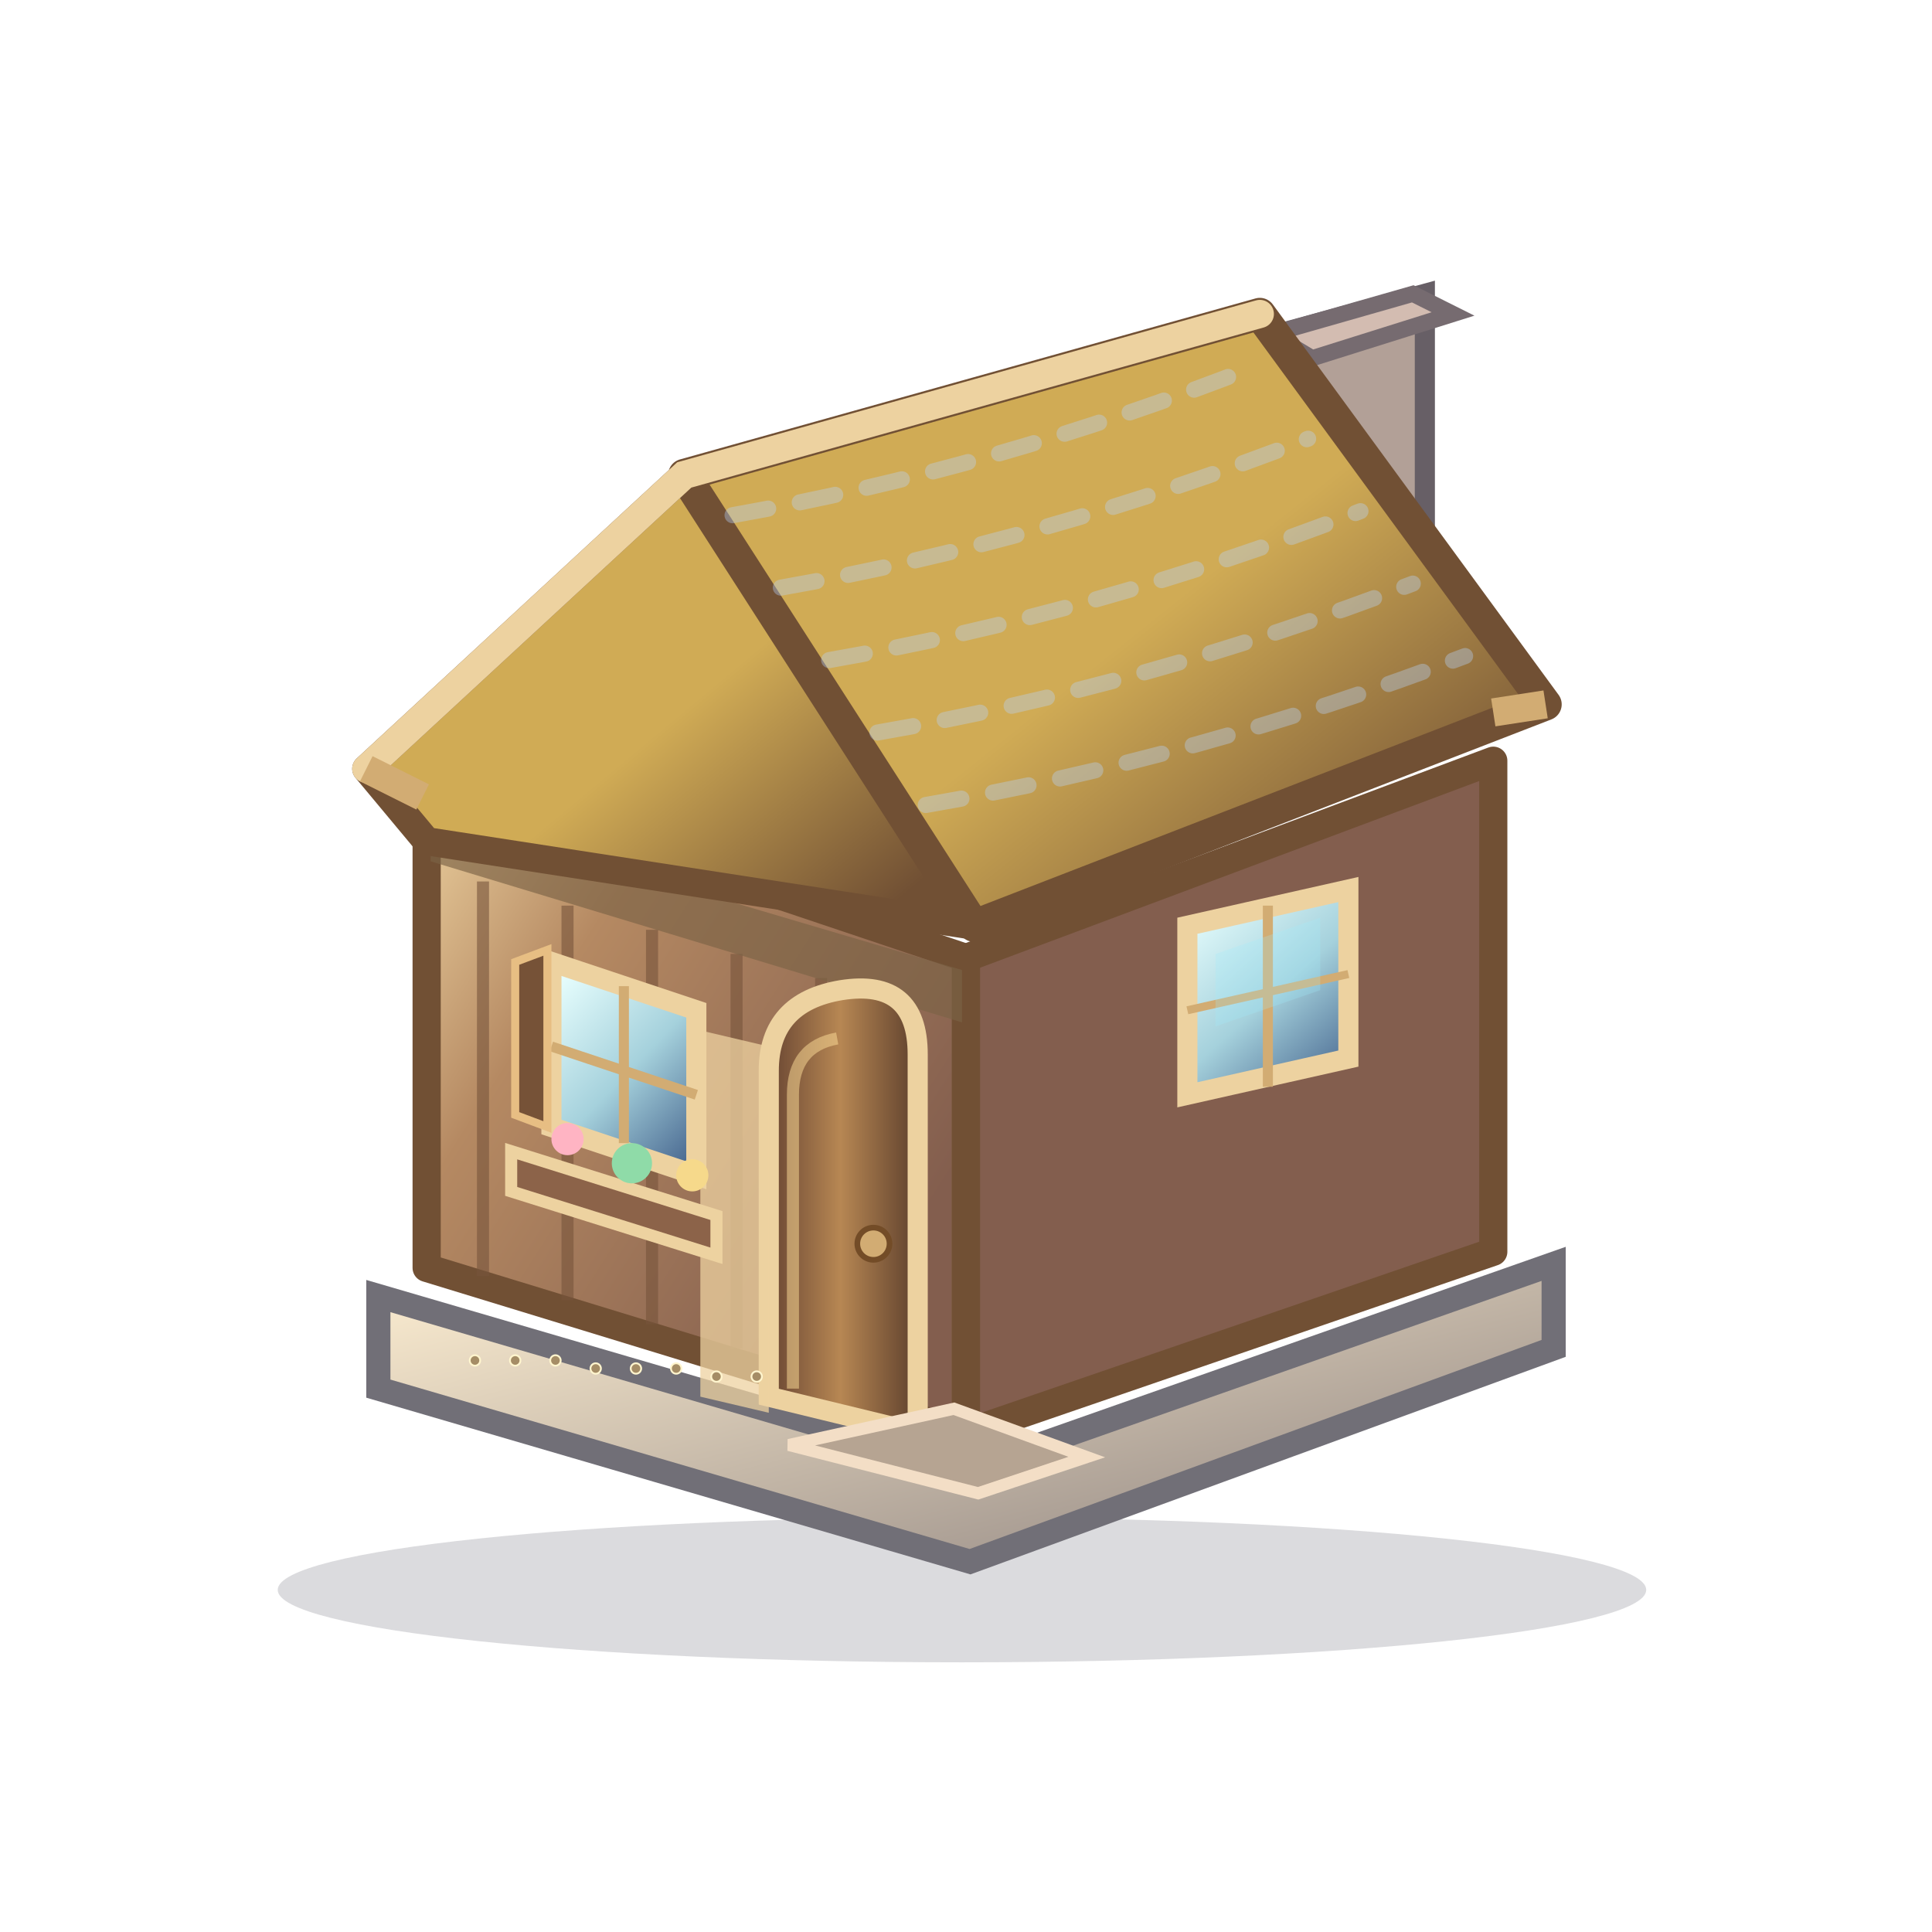
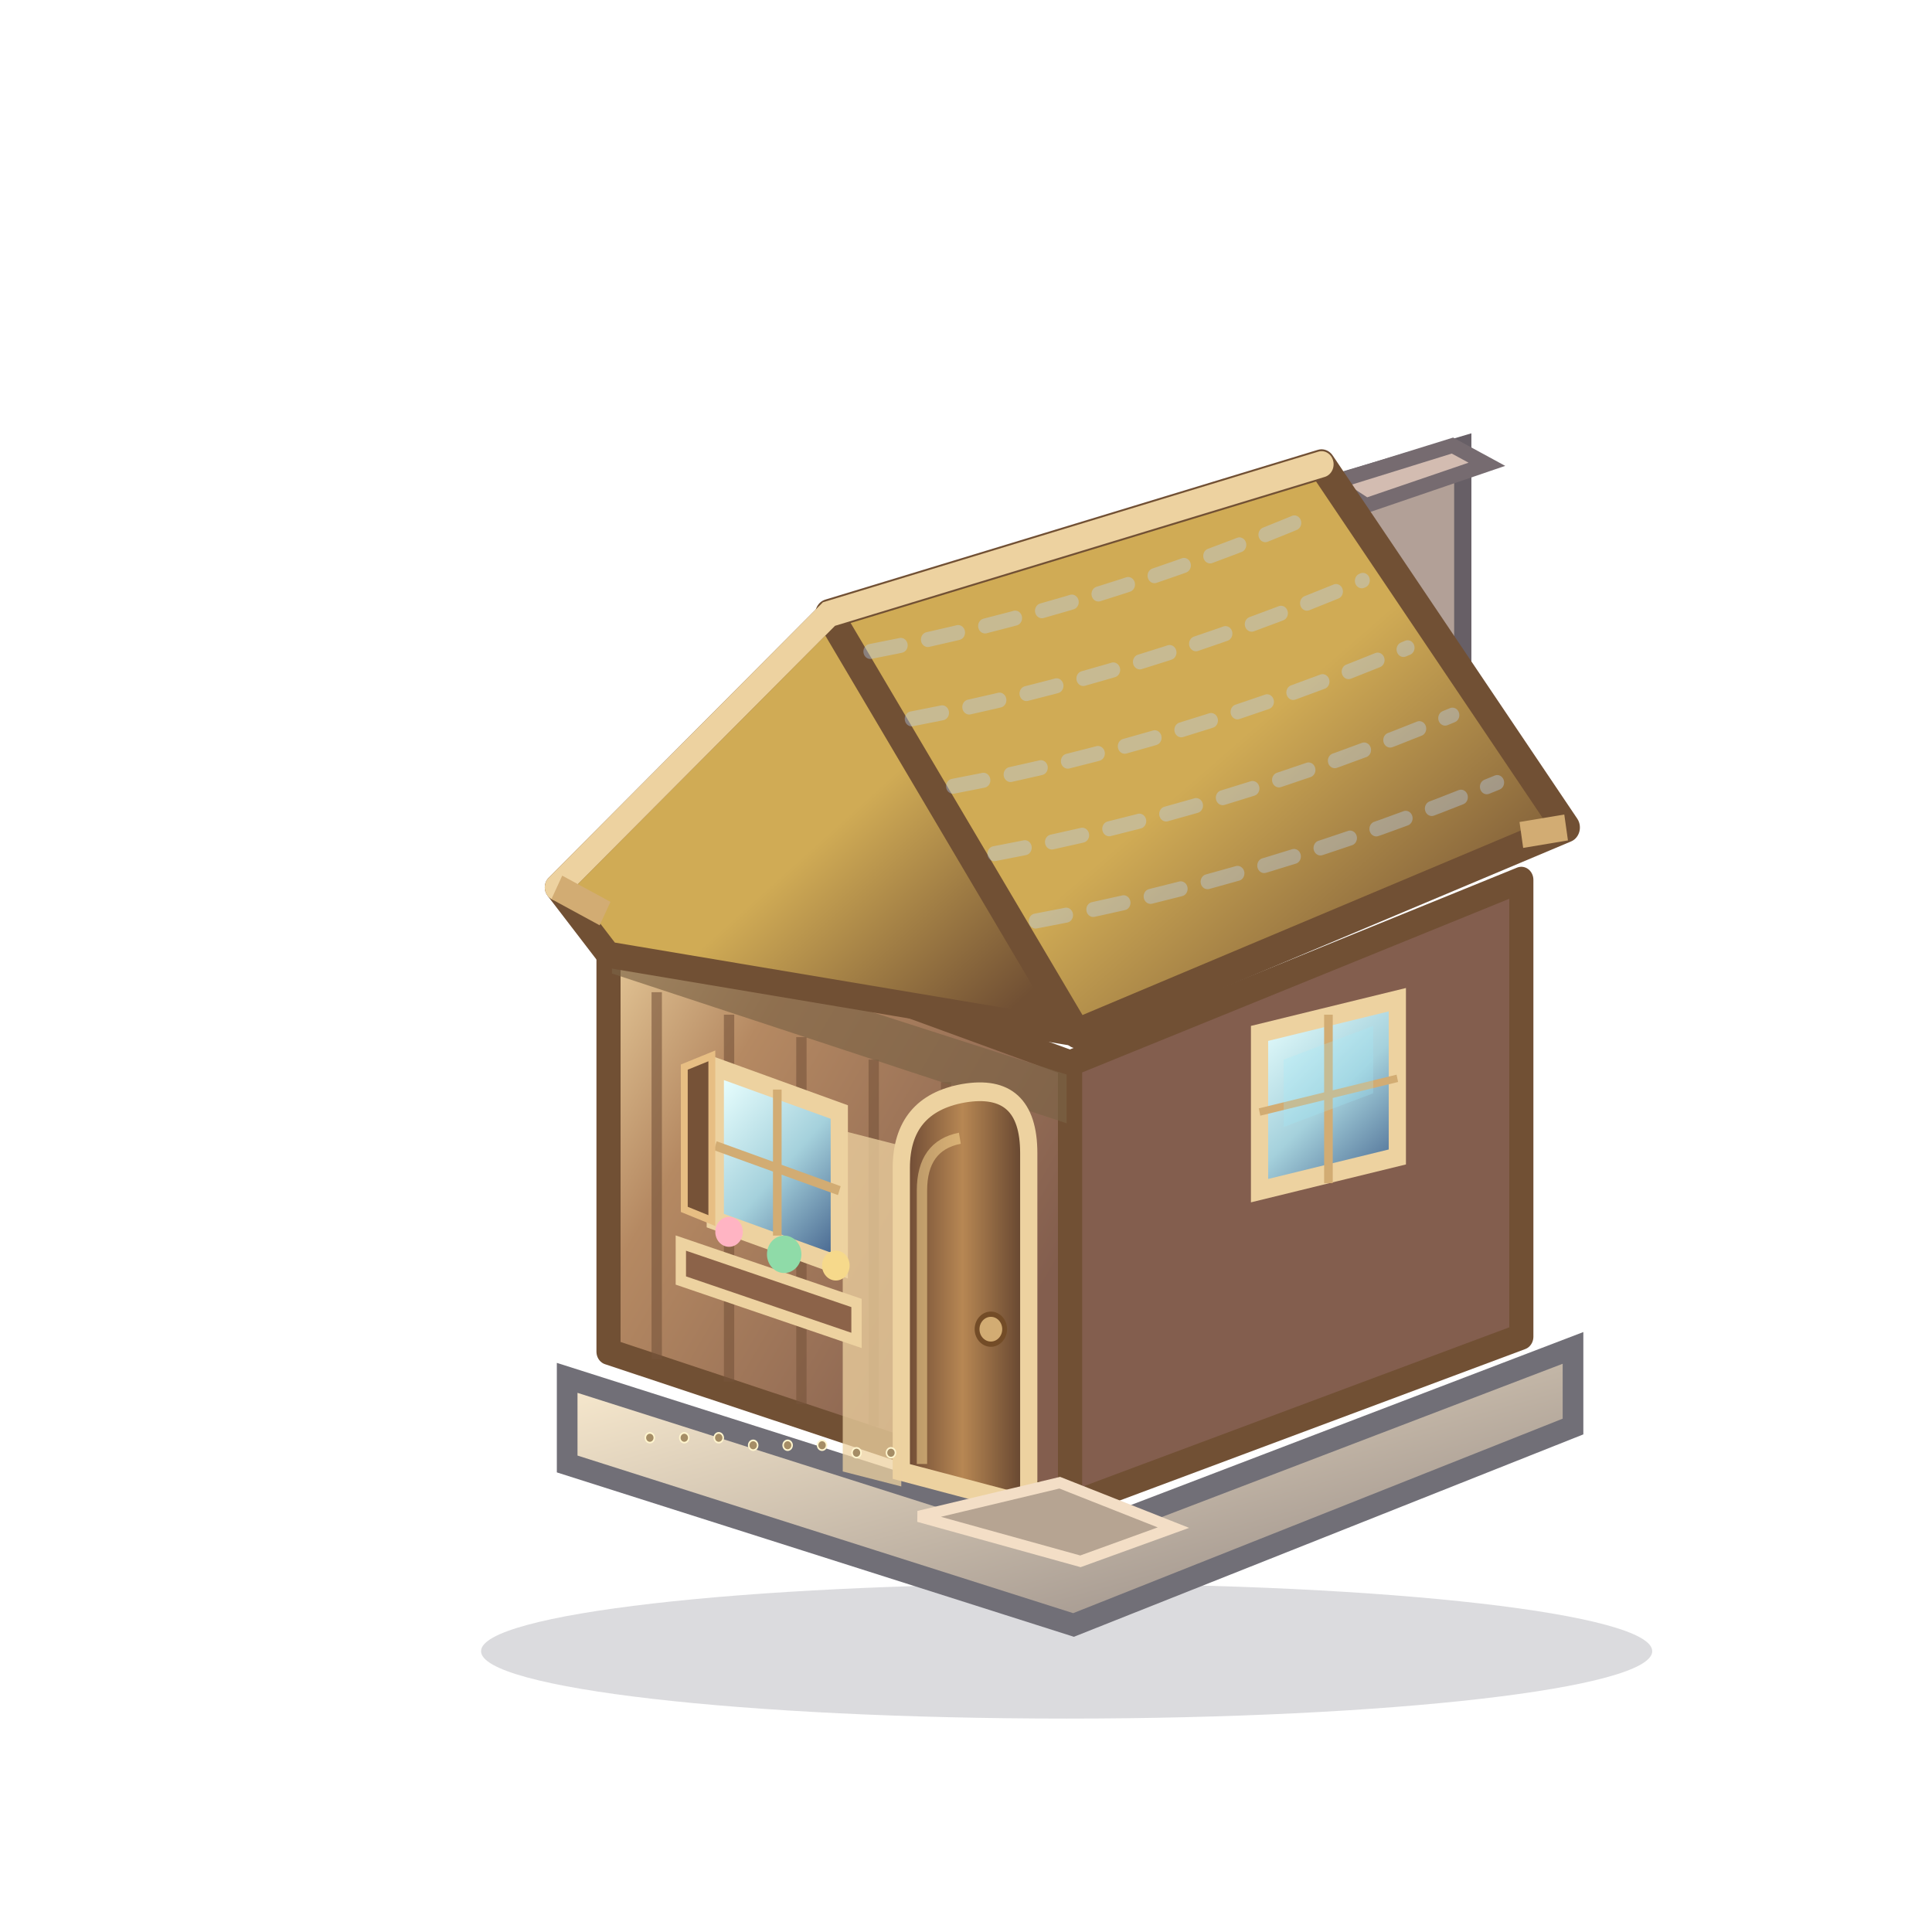
- <svg xmlns="http://www.w3.org/2000/svg" width="512" height="512" viewBox="0 0 480 460" fill="none" role="img" aria-label="Embryon house level 8">
+ <svg xmlns="http://www.w3.org/2000/svg" width="512" height="512" viewBox="0 -56 480 516" fill="none" role="img" aria-label="Embryon house level 8">
  <defs>
    <linearGradient id="wall" x1="0" x2=".9" y1="0" y2=".7">
      <stop stop-color="#edd2a0" />
      <stop offset=".34" stop-color="#b58962" />
      <stop offset="1" stop-color="#835e4e" />
    </linearGradient>
    <linearGradient id="roof" x1=".1" x2="1" y1="0" y2=".8">
      <stop stop-color="#d0ab55" />
      <stop offset=".55" stop-color="#d0ab55" />
      <stop offset="1" stop-color="#715034" />
    </linearGradient>
    <linearGradient id="glass" x1=".2" x2=".9" y1="0" y2="1">
      <stop stop-color="#e4fcfc" />
      <stop offset=".5" stop-color="#a5d1dc" />
      <stop offset="1" stop-color="#46658e" />
    </linearGradient>
    <linearGradient id="door" x1="0" x2="1">
      <stop stop-color="#684532" />
      <stop offset=".48" stop-color="#b78753" />
      <stop offset="1" stop-color="#5e402d" />
    </linearGradient>
    <linearGradient id="stone" x1="0" x2="1" y1="0" y2="1">
      <stop stop-color="#fff0d3" />
      <stop offset="1" stop-color="#8c817e" />
    </linearGradient>
    <filter id="glow">
      <feGaussianBlur stdDeviation="3" />
    </filter>
  </defs>
-   <ellipse cx="239" cy="385" rx="170" ry="18" fill="#1a1a2b" opacity=".16" />
-   <path d="M94 312 241 355 386 304 386 325 241 378 94 335Z" fill="url(#stone)" stroke="#716f77" stroke-width="6" />
-   <path d="M106 183 240 228 240 346 106 305Z" fill="url(#wall)" stroke="#715034" stroke-width="7" stroke-linejoin="round" />
-   <path d="M240 228 371 179 371 301 240 346Z" fill="#835e4e" stroke="#715034" stroke-width="7" stroke-linejoin="round" />
-   <path d="M120 209v98" stroke="#76533b" stroke-width="3" opacity=".6" />
-   <path d="M141 215v98" stroke="#76533b" stroke-width="3" opacity=".6" />
-   <path d="M162 221v98" stroke="#76533b" stroke-width="3" opacity=".6" />
-   <path d="M183 227v98" stroke="#76533b" stroke-width="3" opacity=".6" />
-   <path d="M204 233v98" stroke="#76533b" stroke-width="3" opacity=".6" />
-   <path d="M225 239v98" stroke="#76533b" stroke-width="3" opacity=".6" />
-   <path d="M107 192 239 231 239 244 107 204Z" fill="#7b6345" opacity=".65" />
-   <path d="M191 337v-81q0-17 18-20 19-3 19 16v94Z" fill="url(#door)" stroke="#edd2a0" stroke-width="5" />
-   <path d="M197 335v-73q0-12 11-14" stroke="#ffdf9a" stroke-width="3" opacity=".5" />
-   <circle cx="217" cy="299" r="4" fill="#d2ac73" stroke="#734c27" stroke-width="1.4" />
-   <path d="M196 349 243 361 270 352 237 340Z" fill="#b6a492" stroke="#f3dec6" stroke-width="3" />
-   <g>
-     <path d="M295 220 l40 -9 v42 l-40 9 Z" fill="url(#glass)" stroke="#edd2a0" stroke-width="5" />
-     <path d="M315 215v45" stroke="#d2ac73" stroke-width="2.5" />
-     <path d="M295 241l40 -9" stroke="#d2ac73" stroke-width="2" />
+   <g transform="translate(47 0) scale(.92 1)">
+     <ellipse cx="239" cy="385" rx="170" ry="18" fill="#1a1a2b" opacity=".16" />
+     <path d="M94 312 241 355 386 304 386 325 241 378 94 335Z" fill="url(#stone)" stroke="#716f77" stroke-width="6" />
+     <path d="M106 183 240 228 240 346 106 305Z" fill="url(#wall)" stroke="#715034" stroke-width="7" stroke-linejoin="round" />
+     <path d="M240 228 371 179 371 301 240 346Z" fill="#835e4e" stroke="#715034" stroke-width="7" stroke-linejoin="round" />
+     <path d="M120 209v98" stroke="#76533b" stroke-width="3" opacity=".6" />
+     <path d="M141 215v98" stroke="#76533b" stroke-width="3" opacity=".6" />
+     <path d="M162 221v98" stroke="#76533b" stroke-width="3" opacity=".6" />
+     <path d="M183 227v98" stroke="#76533b" stroke-width="3" opacity=".6" />
+     <path d="M204 233v98" stroke="#76533b" stroke-width="3" opacity=".6" />
+     <path d="M225 239v98" stroke="#76533b" stroke-width="3" opacity=".6" />
+     <path d="M107 192 239 231 239 244 107 204Z" fill="#7b6345" opacity=".65" />
+     <path d="M191 337v-81q0-17 18-20 19-3 19 16v94Z" fill="url(#door)" stroke="#edd2a0" stroke-width="5" />
+     <path d="M197 335v-73q0-12 11-14" stroke="#ffdf9a" stroke-width="3" opacity=".5" />
+     <circle cx="217" cy="299" r="4" fill="#d2ac73" stroke="#734c27" stroke-width="1.4" />
+     <path d="M196 349 243 361 270 352 237 340Z" fill="#b6a492" stroke="#f3dec6" stroke-width="3" />
+     <g>
+       <path d="M295 220 l40 -9 v42 l-40 9 Z" fill="url(#glass)" stroke="#edd2a0" stroke-width="5" />
+       <path d="M315 215v45" stroke="#d2ac73" stroke-width="2.5" />
+       <path d="M295 241l40 -9" stroke="#d2ac73" stroke-width="2" />
+     </g>
+     <path d="M137 229 173 241 173 282 137 270Z" fill="url(#glass)" stroke="#edd2a0" stroke-width="5" />
+     <path d="M155 235v39M137 250l36 12" stroke="#d2ac73" stroke-width="2.5" />
+     <path d="M128 229l8-3v44l-8-3Z" fill="#765237" stroke="#e7be83" stroke-width="2" />
+     <path d="M174 246 191 250v91l-17-4Z" fill="#edd2a0" opacity=".75" />
+     <path d="M321 114v-42l33-9v66Z" fill="#b2a097" stroke="#675f66" stroke-width="5" />
+     <path d="M316 73l35-10 10 5-35 11Z" fill="#d3bcb1" stroke="#766b70" stroke-width="4" />
+     <path d="M91 181 170 108 242 220 106 199Z" fill="url(#roof)" stroke="#715034" stroke-width="7" stroke-linejoin="round" />
+     <path d="M170 108 313 68 384 165 242 220Z" fill="url(#roof)" stroke="#715034" stroke-width="8" stroke-linejoin="round" />
+     <path d="M91 181 170 108 313 68" stroke="#edd2a0" stroke-width="7" stroke-linecap="round" />
+     <path d="M182 118 Q247 106.5 312 81" stroke="#b7d7ff" stroke-opacity="0.36" stroke-width="4" stroke-linecap="round" stroke-dasharray="9 8" />
+     <path d="M194 136 Q259.5 124.5 325 99" stroke="#b7d7ff" stroke-opacity="0.36" stroke-width="4" stroke-linecap="round" stroke-dasharray="9 8" />
+     <path d="M206 154 Q272 142.5 338 117" stroke="#b7d7ff" stroke-opacity="0.36" stroke-width="4" stroke-linecap="round" stroke-dasharray="9 8" />
+     <path d="M218 172 Q284.5 160.5 351 135" stroke="#b7d7ff" stroke-opacity="0.36" stroke-width="4" stroke-linecap="round" stroke-dasharray="9 8" />
+     <path d="M230 190 Q297 178.5 364 153" stroke="#b7d7ff" stroke-opacity="0.36" stroke-width="4" stroke-linecap="round" stroke-dasharray="9 8" />
+     <path d="M91 181 105 188M371 167 384 165" stroke="#d2ac73" stroke-width="7" />
+     <g>
+       <path d="M127 276l51 16v10l-51-16Z" fill="#8c6349" stroke="#edd2a0" stroke-width="3" />
+       <circle cx="141" cy="273" r="4" fill="#ffb4c3" />
+       <circle cx="157" cy="279" r="5" fill="#8fdba8" />
+       <circle cx="172" cy="282" r="4" fill="#f6d98b" />
+     </g>
+     <path d="M302 227l26-9v18l-26 9Z" fill="#a0ecfa" opacity=".25" />
+     <circle cx="118" cy="328" r="1.3" fill="#a58d66" stroke="#fff5ce" stroke-width=".45" />
+     <circle cx="128" cy="328" r="1.3" fill="#a58d66" stroke="#fff5ce" stroke-width=".45" />
+     <circle cx="138" cy="328" r="1.3" fill="#a58d66" stroke="#fff5ce" stroke-width=".45" />
+     <circle cx="148" cy="330" r="1.3" fill="#a58d66" stroke="#fff5ce" stroke-width=".45" />
+     <circle cx="158" cy="330" r="1.3" fill="#a58d66" stroke="#fff5ce" stroke-width=".45" />
+     <circle cx="168" cy="330" r="1.3" fill="#a58d66" stroke="#fff5ce" stroke-width=".45" />
+     <circle cx="178" cy="332" r="1.3" fill="#a58d66" stroke="#fff5ce" stroke-width=".45" />
+     <circle cx="188" cy="332" r="1.3" fill="#a58d66" stroke="#fff5ce" stroke-width=".45" />
  </g>
-   <path d="M137 229 173 241 173 282 137 270Z" fill="url(#glass)" stroke="#edd2a0" stroke-width="5" />
-   <path d="M155 235v39M137 250l36 12" stroke="#d2ac73" stroke-width="2.5" />
-   <path d="M128 229l8-3v44l-8-3Z" fill="#765237" stroke="#e7be83" stroke-width="2" />
-   <path d="M174 246 191 250v91l-17-4Z" fill="#edd2a0" opacity=".75" />
-   <path d="M321 114v-42l33-9v66Z" fill="#b2a097" stroke="#675f66" stroke-width="5" />
-   <path d="M316 73l35-10 10 5-35 11Z" fill="#d3bcb1" stroke="#766b70" stroke-width="4" />
-   <path d="M91 181 170 108 242 220 106 199Z" fill="url(#roof)" stroke="#715034" stroke-width="7" stroke-linejoin="round" />
-   <path d="M170 108 313 68 384 165 242 220Z" fill="url(#roof)" stroke="#715034" stroke-width="8" stroke-linejoin="round" />
-   <path d="M91 181 170 108 313 68" stroke="#edd2a0" stroke-width="7" stroke-linecap="round" />
-   <path d="M182 118 Q247 106.5 312 81" stroke="#b7d7ff" stroke-opacity="0.36" stroke-width="4" stroke-linecap="round" stroke-dasharray="9 8" />
-   <path d="M194 136 Q259.5 124.5 325 99" stroke="#b7d7ff" stroke-opacity="0.36" stroke-width="4" stroke-linecap="round" stroke-dasharray="9 8" />
-   <path d="M206 154 Q272 142.5 338 117" stroke="#b7d7ff" stroke-opacity="0.36" stroke-width="4" stroke-linecap="round" stroke-dasharray="9 8" />
-   <path d="M218 172 Q284.5 160.5 351 135" stroke="#b7d7ff" stroke-opacity="0.36" stroke-width="4" stroke-linecap="round" stroke-dasharray="9 8" />
-   <path d="M230 190 Q297 178.5 364 153" stroke="#b7d7ff" stroke-opacity="0.36" stroke-width="4" stroke-linecap="round" stroke-dasharray="9 8" />
-   <path d="M91 181 105 188M371 167 384 165" stroke="#d2ac73" stroke-width="7" />
-   <g>
-     <path d="M127 276l51 16v10l-51-16Z" fill="#8c6349" stroke="#edd2a0" stroke-width="3" />
-     <circle cx="141" cy="273" r="4" fill="#ffb4c3" />
-     <circle cx="157" cy="279" r="5" fill="#8fdba8" />
-     <circle cx="172" cy="282" r="4" fill="#f6d98b" />
-   </g>
-   <path d="M302 227l26-9v18l-26 9Z" fill="#a0ecfa" opacity=".25" />
-   <circle cx="118" cy="328" r="1.3" fill="#a58d66" stroke="#fff5ce" stroke-width=".45" />
-   <circle cx="128" cy="328" r="1.3" fill="#a58d66" stroke="#fff5ce" stroke-width=".45" />
-   <circle cx="138" cy="328" r="1.3" fill="#a58d66" stroke="#fff5ce" stroke-width=".45" />
-   <circle cx="148" cy="330" r="1.3" fill="#a58d66" stroke="#fff5ce" stroke-width=".45" />
-   <circle cx="158" cy="330" r="1.3" fill="#a58d66" stroke="#fff5ce" stroke-width=".45" />
-   <circle cx="168" cy="330" r="1.3" fill="#a58d66" stroke="#fff5ce" stroke-width=".45" />
-   <circle cx="178" cy="332" r="1.3" fill="#a58d66" stroke="#fff5ce" stroke-width=".45" />
-   <circle cx="188" cy="332" r="1.3" fill="#a58d66" stroke="#fff5ce" stroke-width=".45" />
</svg>
